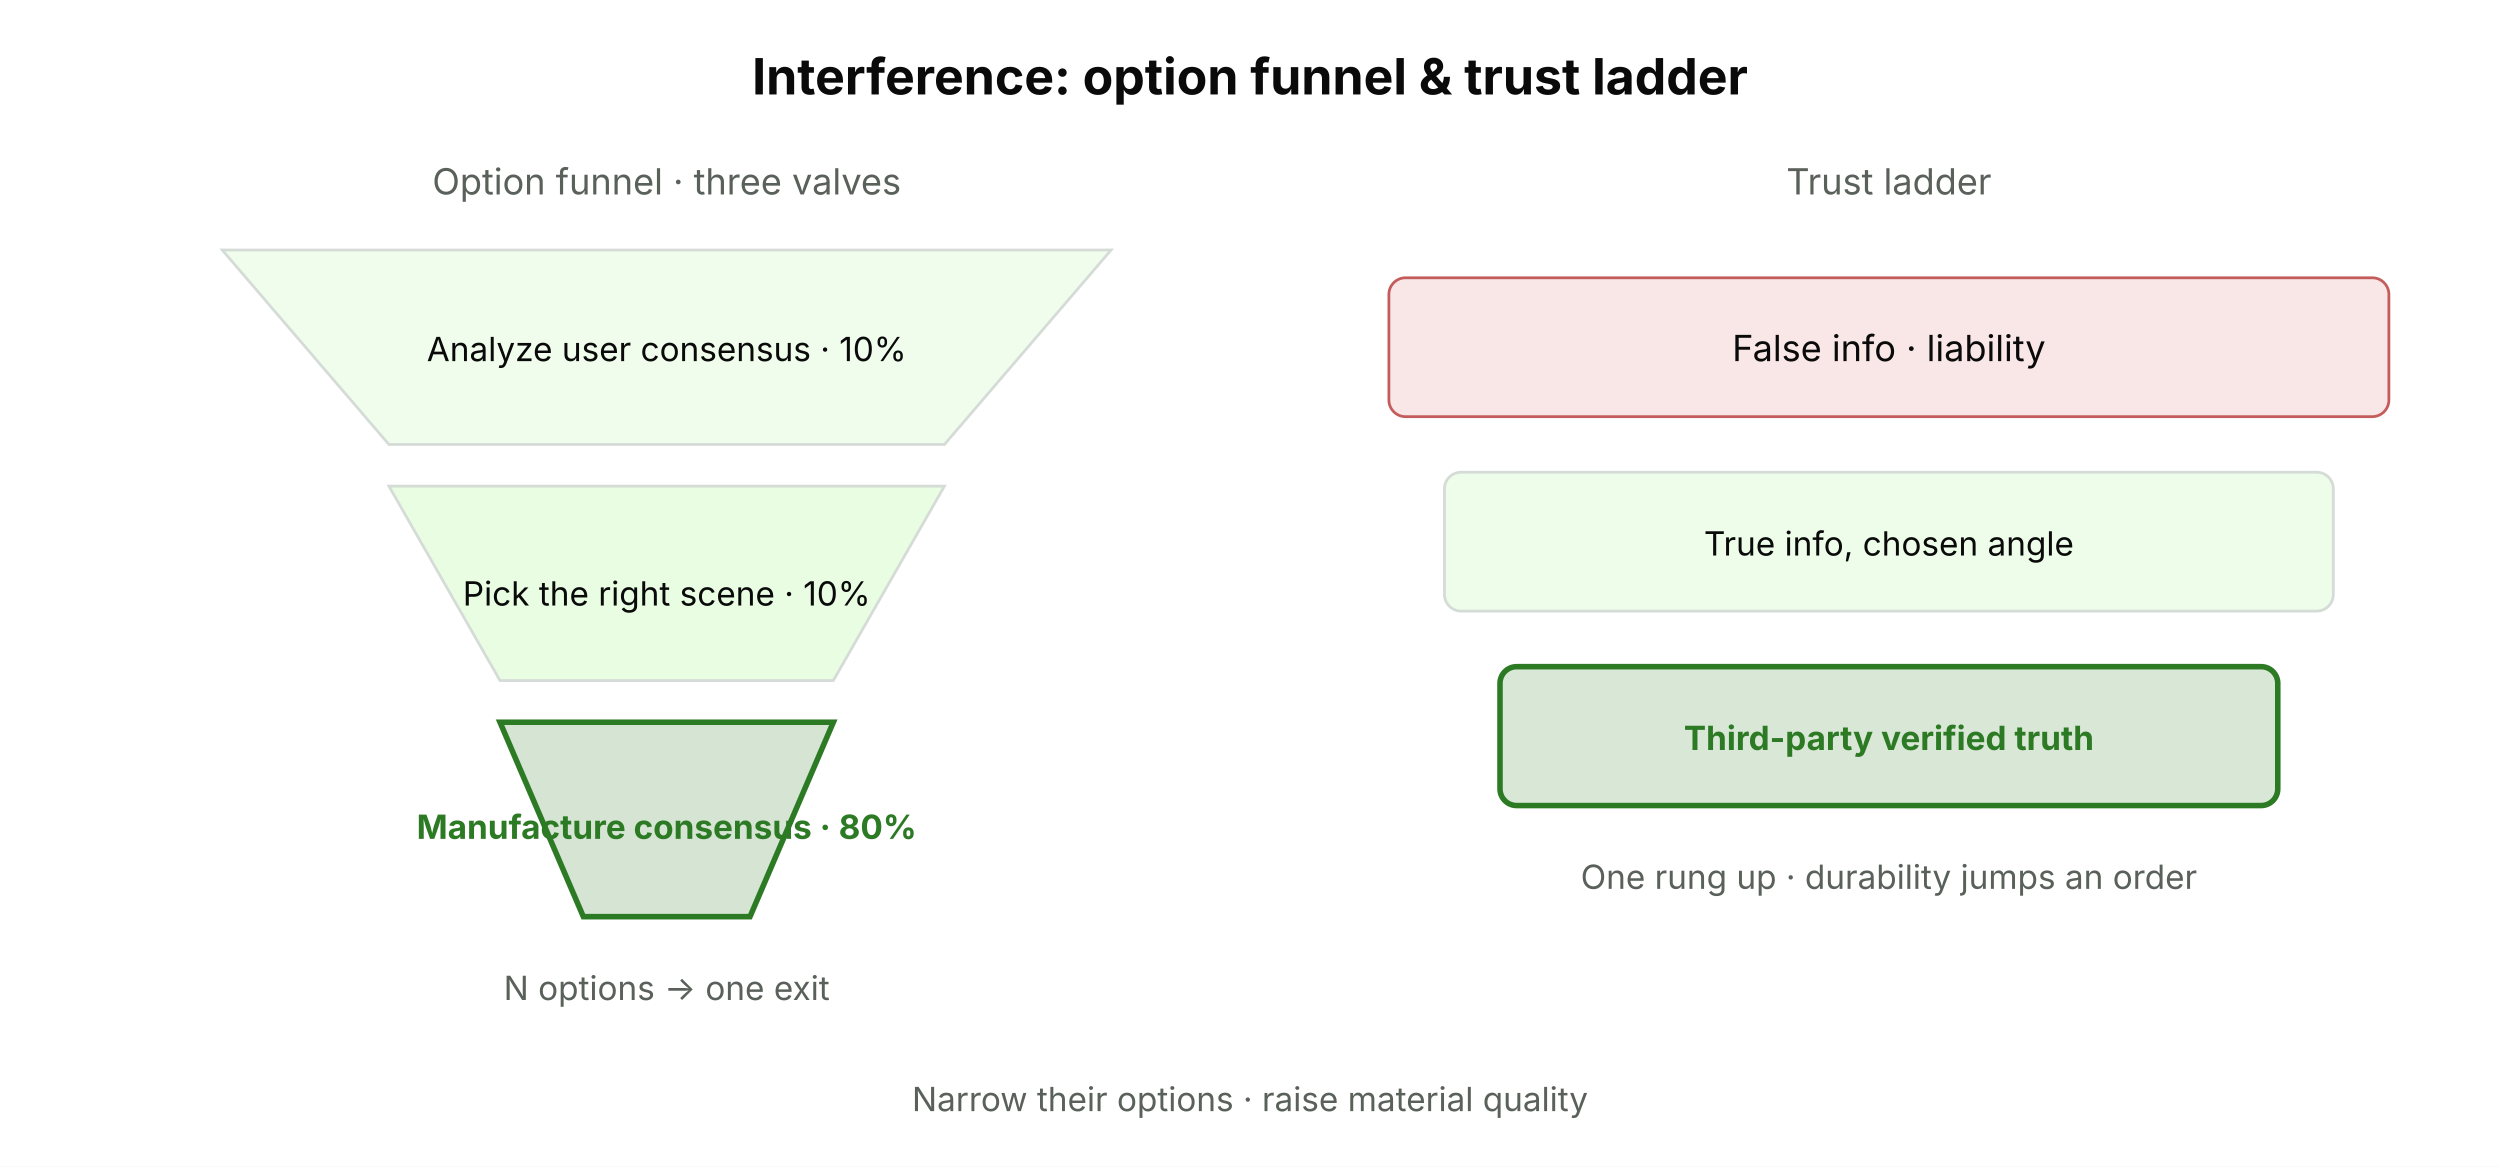
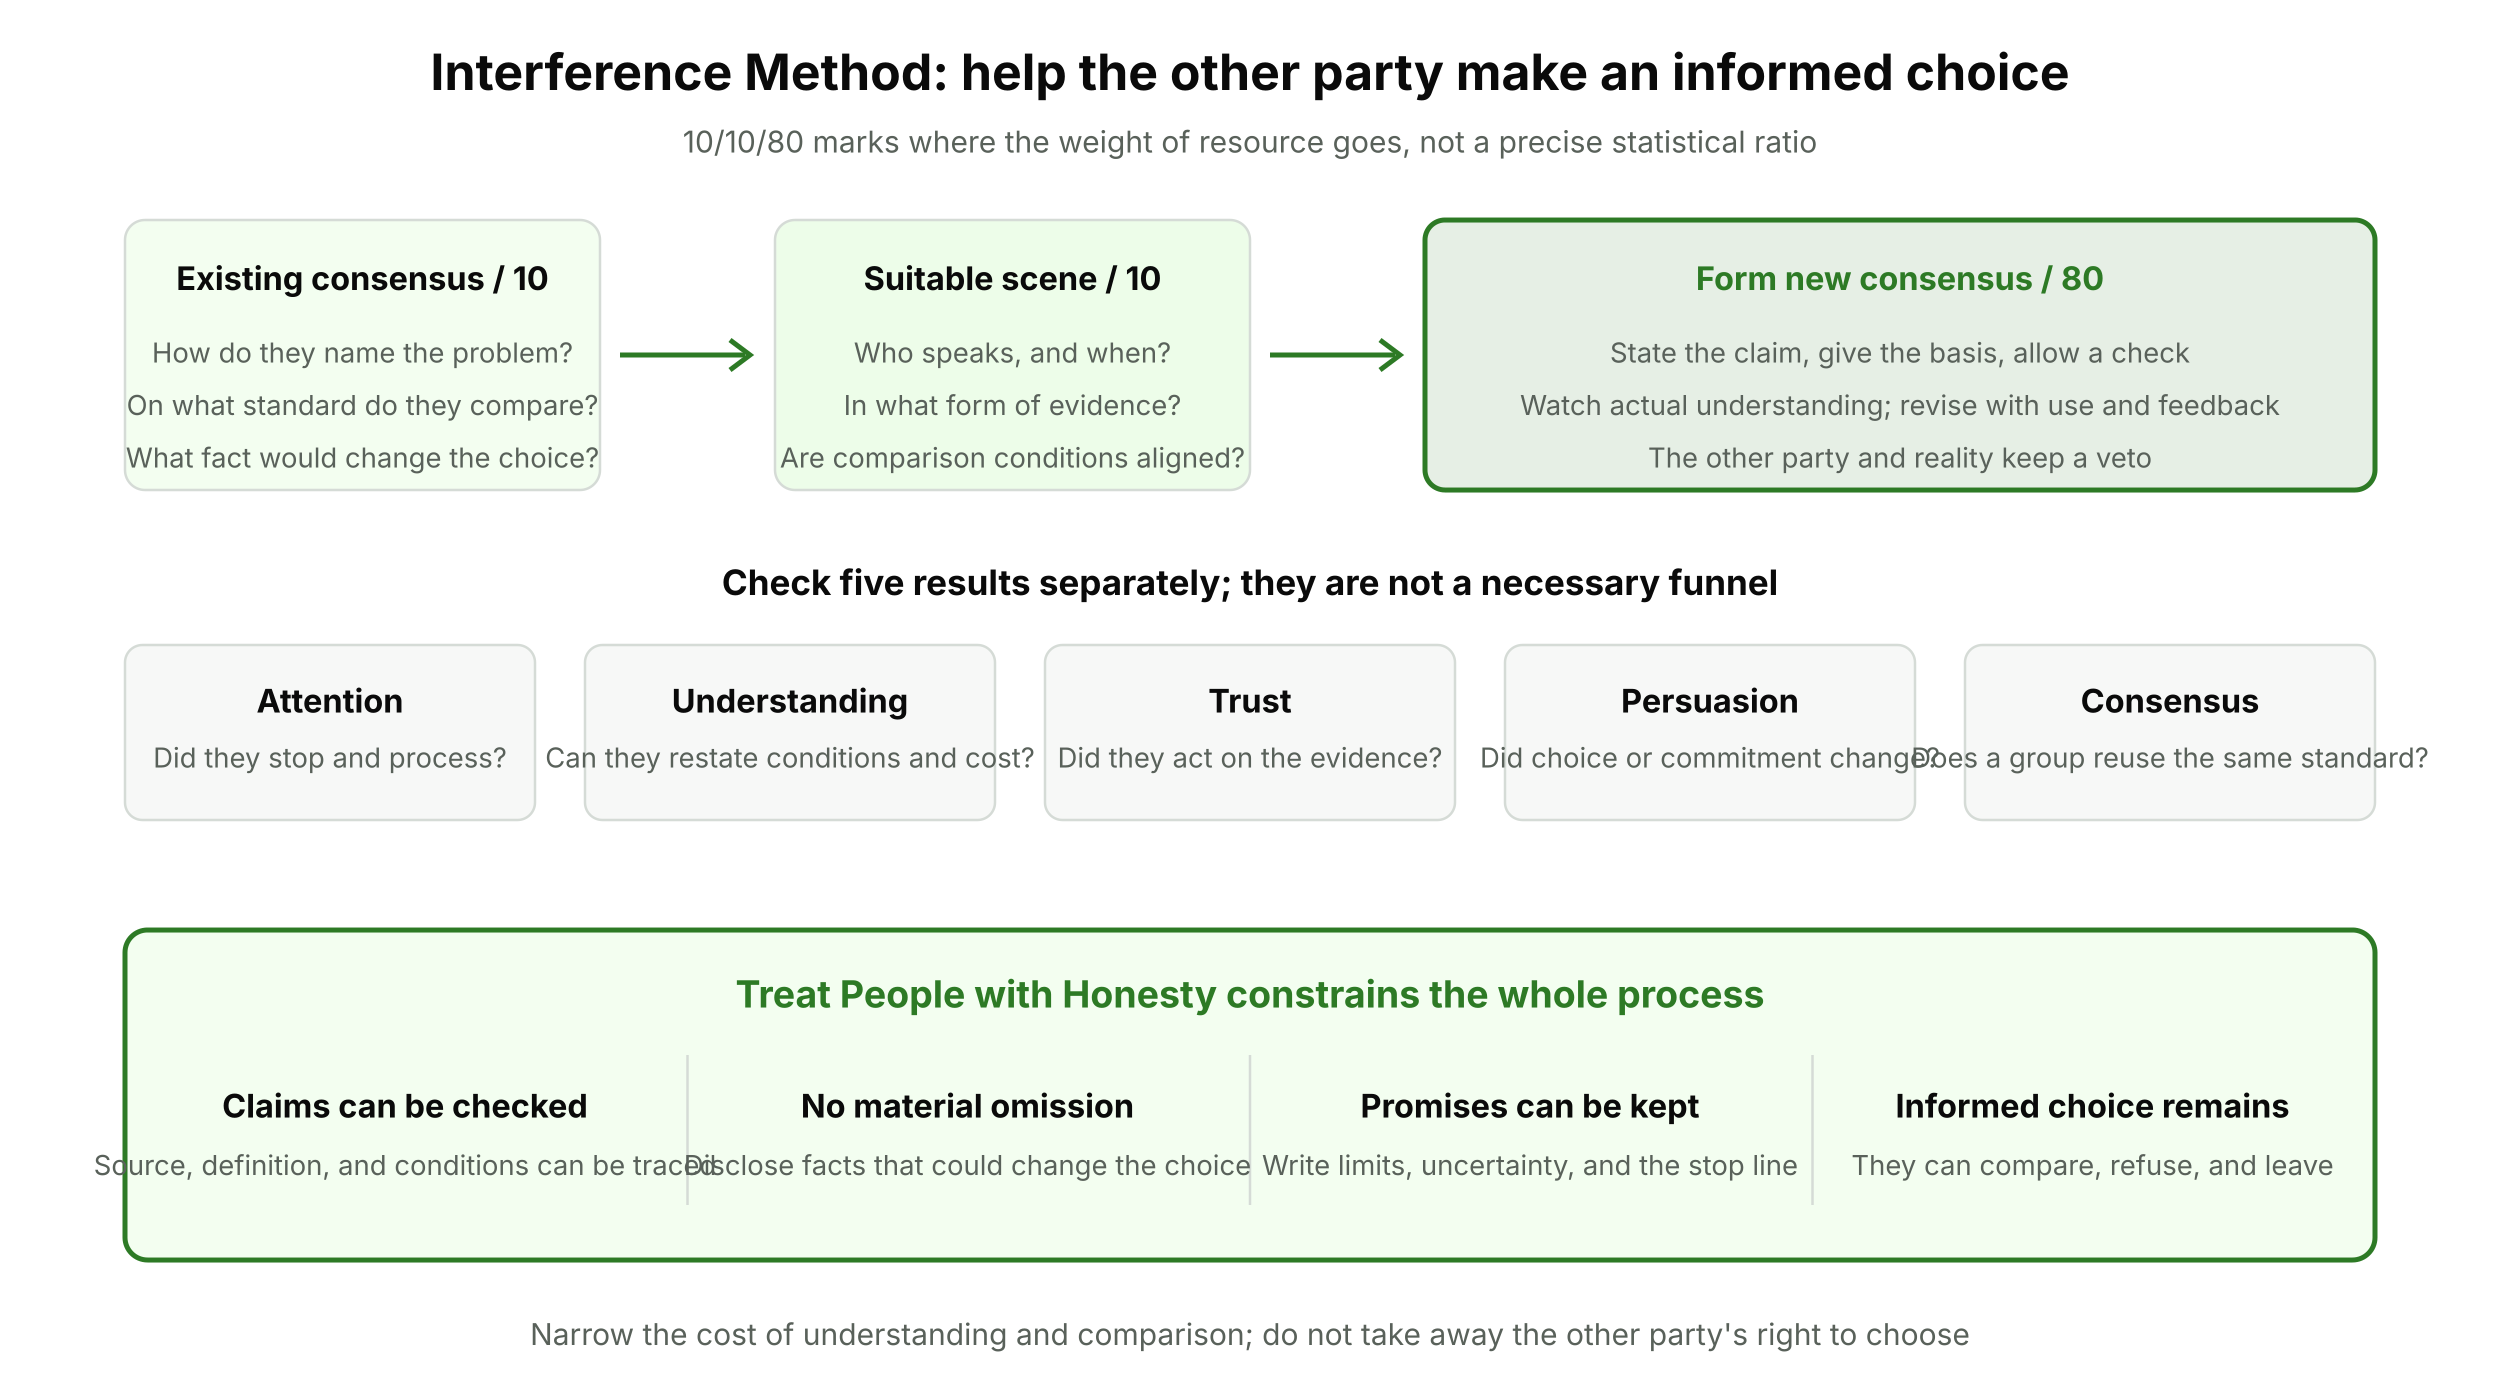
- <svg xmlns="http://www.w3.org/2000/svg" viewBox="0 0 900 420" role="img">
-   <rect width="900" height="420" fill="#fff" />
-   <text x="450" y="34" text-anchor="middle" font-family="Inter, system-ui, sans-serif" font-size="18" font-weight="700" fill="#0a0a0a">Interference: option funnel &amp; trust ladder</text>
-   <text x="240" y="70" text-anchor="middle" font-family="Inter, system-ui, sans-serif" font-size="13" fill="#59615a">Option funnel · three valves</text>
-   <polygon points="80,90 400,90 340,160 140,160" fill="#6bed4a" fill-opacity="0.1" stroke="#d5dbd6" />
-   <text x="240" y="130" text-anchor="middle" font-family="Inter, system-ui, sans-serif" font-size="12" fill="#0a0a0a">Analyze user consensus · 10%</text>
-   <polygon points="140,175 340,175 300,245 180,245" fill="#6bed4a" fill-opacity="0.16" stroke="#d5dbd6" />
-   <text x="240" y="218" text-anchor="middle" font-family="Inter, system-ui, sans-serif" font-size="12" fill="#0a0a0a">Pick the right scene · 10%</text>
-   <polygon points="180,260 300,260 270,330 210,330" fill="#2d7a25" fill-opacity="0.2" stroke="#2d7a25" stroke-width="2" />
-   <text x="240" y="302" text-anchor="middle" font-family="Inter, system-ui, sans-serif" font-size="12" font-weight="700" fill="#2d7a25">Manufacture consensus · 80%</text>
-   <text x="240" y="360" text-anchor="middle" font-family="Inter, system-ui, sans-serif" font-size="12" fill="#59615a">N options → one exit</text>
-   <text x="680" y="70" text-anchor="middle" font-family="Inter, system-ui, sans-serif" font-size="13" fill="#59615a">Trust ladder</text>
+ <svg xmlns="http://www.w3.org/2000/svg" viewBox="0 0 1000 560" role="img" aria-labelledby="title desc">
+   <rect width="1000" height="560" fill="#fff" />
  <g font-family="Inter, system-ui, sans-serif">
-     <rect x="500" y="100" width="360" height="50" rx="6" fill="#e8a0a0" fill-opacity="0.25" stroke="#c45c5c" />
-     <text x="680" y="130" text-anchor="middle" font-size="13" fill="#0a0a0a">False info · liability</text>
-     <rect x="520" y="170" width="320" height="50" rx="6" fill="#6bed4a" fill-opacity="0.12" stroke="#d5dbd6" />
-     <text x="680" y="200" text-anchor="middle" font-size="12" fill="#0a0a0a">True info, chosen angle</text>
-     <rect x="540" y="240" width="280" height="50" rx="6" fill="#2d7a25" fill-opacity="0.18" stroke="#2d7a25" stroke-width="2" />
-     <text x="680" y="270" text-anchor="middle" font-size="12" font-weight="700" fill="#2d7a25">Third-party verified truth</text>
+     <text x="500" y="36" text-anchor="middle" font-size="20" font-weight="700" fill="#0a0a0a">Interference Method: help the other party make an informed choice</text>
+     <text x="500" y="61" text-anchor="middle" font-size="12" fill="#59615a">10/10/80 marks where the weight of resource goes, not a precise statistical ratio</text>
+     <rect x="50" y="88" width="190" height="108" rx="8" fill="#6bed4a" fill-opacity="0.08" stroke="#d5dbd6" />
+     <text x="145" y="116" text-anchor="middle" font-size="13" font-weight="700" fill="#0a0a0a">Existing consensus / 10</text>
+     <text x="145" y="145" text-anchor="middle" font-size="11" fill="#59615a">How do they name the problem?</text>
+     <text x="145" y="166" text-anchor="middle" font-size="11" fill="#59615a">On what standard do they compare?</text>
+     <text x="145" y="187" text-anchor="middle" font-size="11" fill="#59615a">What fact would change the choice?</text>
+     <path d="M248 142 H298" stroke="#2d7a25" stroke-width="2" fill="none" />
+     <path d="M292 136 L300 142 L292 148" stroke="#2d7a25" stroke-width="2" fill="none" />
+     <rect x="310" y="88" width="190" height="108" rx="8" fill="#6bed4a" fill-opacity="0.12" stroke="#d5dbd6" />
+     <text x="405" y="116" text-anchor="middle" font-size="13" font-weight="700" fill="#0a0a0a">Suitable scene / 10</text>
+     <text x="405" y="145" text-anchor="middle" font-size="11" fill="#59615a">Who speaks, and when?</text>
+     <text x="405" y="166" text-anchor="middle" font-size="11" fill="#59615a">In what form of evidence?</text>
+     <text x="405" y="187" text-anchor="middle" font-size="11" fill="#59615a">Are comparison conditions aligned?</text>
+     <path d="M508 142 H558" stroke="#2d7a25" stroke-width="2" fill="none" />
+     <path d="M552 136 L560 142 L552 148" stroke="#2d7a25" stroke-width="2" fill="none" />
+     <rect x="570" y="88" width="380" height="108" rx="8" fill="#2d7a25" fill-opacity="0.12" stroke="#2d7a25" stroke-width="2" />
+     <text x="760" y="116" text-anchor="middle" font-size="13" font-weight="700" fill="#2d7a25">Form new consensus / 80</text>
+     <text x="760" y="145" text-anchor="middle" font-size="11" fill="#59615a">State the claim, give the basis, allow a check</text>
+     <text x="760" y="166" text-anchor="middle" font-size="11" fill="#59615a">Watch actual understanding; revise with use and feedback</text>
+     <text x="760" y="187" text-anchor="middle" font-size="11" fill="#59615a">The other party and reality keep a veto</text>
+     <text x="500" y="238" text-anchor="middle" font-size="14" font-weight="700" fill="#0a0a0a">Check five results separately; they are not a necessary funnel</text>
+     <rect x="50" y="258" width="164" height="70" rx="7" fill="#f7f8f7" stroke="#d5dbd6" />
+     <text x="132" y="285" text-anchor="middle" font-size="13" font-weight="700" fill="#0a0a0a">Attention</text>
+     <text x="132" y="307" text-anchor="middle" font-size="11" fill="#59615a">Did they stop and process?</text>
+     <rect x="234" y="258" width="164" height="70" rx="7" fill="#f7f8f7" stroke="#d5dbd6" />
+     <text x="316" y="285" text-anchor="middle" font-size="13" font-weight="700" fill="#0a0a0a">Understanding</text>
+     <text x="316" y="307" text-anchor="middle" font-size="11" fill="#59615a">Can they restate conditions and cost?</text>
+     <rect x="418" y="258" width="164" height="70" rx="7" fill="#f7f8f7" stroke="#d5dbd6" />
+     <text x="500" y="285" text-anchor="middle" font-size="13" font-weight="700" fill="#0a0a0a">Trust</text>
+     <text x="500" y="307" text-anchor="middle" font-size="11" fill="#59615a">Did they act on the evidence?</text>
+     <rect x="602" y="258" width="164" height="70" rx="7" fill="#f7f8f7" stroke="#d5dbd6" />
+     <text x="684" y="285" text-anchor="middle" font-size="13" font-weight="700" fill="#0a0a0a">Persuasion</text>
+     <text x="684" y="307" text-anchor="middle" font-size="11" fill="#59615a">Did choice or commitment change?</text>
+     <rect x="786" y="258" width="164" height="70" rx="7" fill="#f7f8f7" stroke="#d5dbd6" />
+     <text x="868" y="285" text-anchor="middle" font-size="13" font-weight="700" fill="#0a0a0a">Consensus</text>
+     <text x="868" y="307" text-anchor="middle" font-size="11" fill="#59615a">Does a group reuse the same standard?</text>
+     <rect x="50" y="372" width="900" height="132" rx="9" fill="#6bed4a" fill-opacity="0.08" stroke="#2d7a25" stroke-width="2" />
+     <text x="500" y="403" text-anchor="middle" font-size="15" font-weight="700" fill="#2d7a25">Treat People with Honesty constrains the whole process</text>
+     <line x1="275" y1="422" x2="275" y2="482" stroke="#d5dbd6" />
+     <line x1="500" y1="422" x2="500" y2="482" stroke="#d5dbd6" />
+     <line x1="725" y1="422" x2="725" y2="482" stroke="#d5dbd6" />
+     <text x="162" y="447" text-anchor="middle" font-size="13" font-weight="700" fill="#0a0a0a">Claims can be checked</text>
+     <text x="162" y="470" text-anchor="middle" font-size="11" fill="#59615a">Source, definition, and conditions can be traced</text>
+     <text x="387" y="447" text-anchor="middle" font-size="13" font-weight="700" fill="#0a0a0a">No material omission</text>
+     <text x="387" y="470" text-anchor="middle" font-size="11" fill="#59615a">Disclose facts that could change the choice</text>
+     <text x="612" y="447" text-anchor="middle" font-size="13" font-weight="700" fill="#0a0a0a">Promises can be kept</text>
+     <text x="612" y="470" text-anchor="middle" font-size="11" fill="#59615a">Write limits, uncertainty, and the stop line</text>
+     <text x="837" y="447" text-anchor="middle" font-size="13" font-weight="700" fill="#0a0a0a">Informed choice remains</text>
+     <text x="837" y="470" text-anchor="middle" font-size="11" fill="#59615a">They can compare, refuse, and leave</text>
+     <text x="500" y="538" text-anchor="middle" font-size="12" fill="#59615a">Narrow the cost of understanding and comparison; do not take away the other party's right to choose</text>
  </g>
-   <text x="680" y="320" text-anchor="middle" font-family="Inter, system-ui, sans-serif" font-size="12" fill="#59615a">One rung up · durability jumps an order</text>
-   <text x="450" y="400" text-anchor="middle" font-family="Inter, system-ui, sans-serif" font-size="12" fill="#59615a">Narrow their options · raise material quality</text>
</svg>
